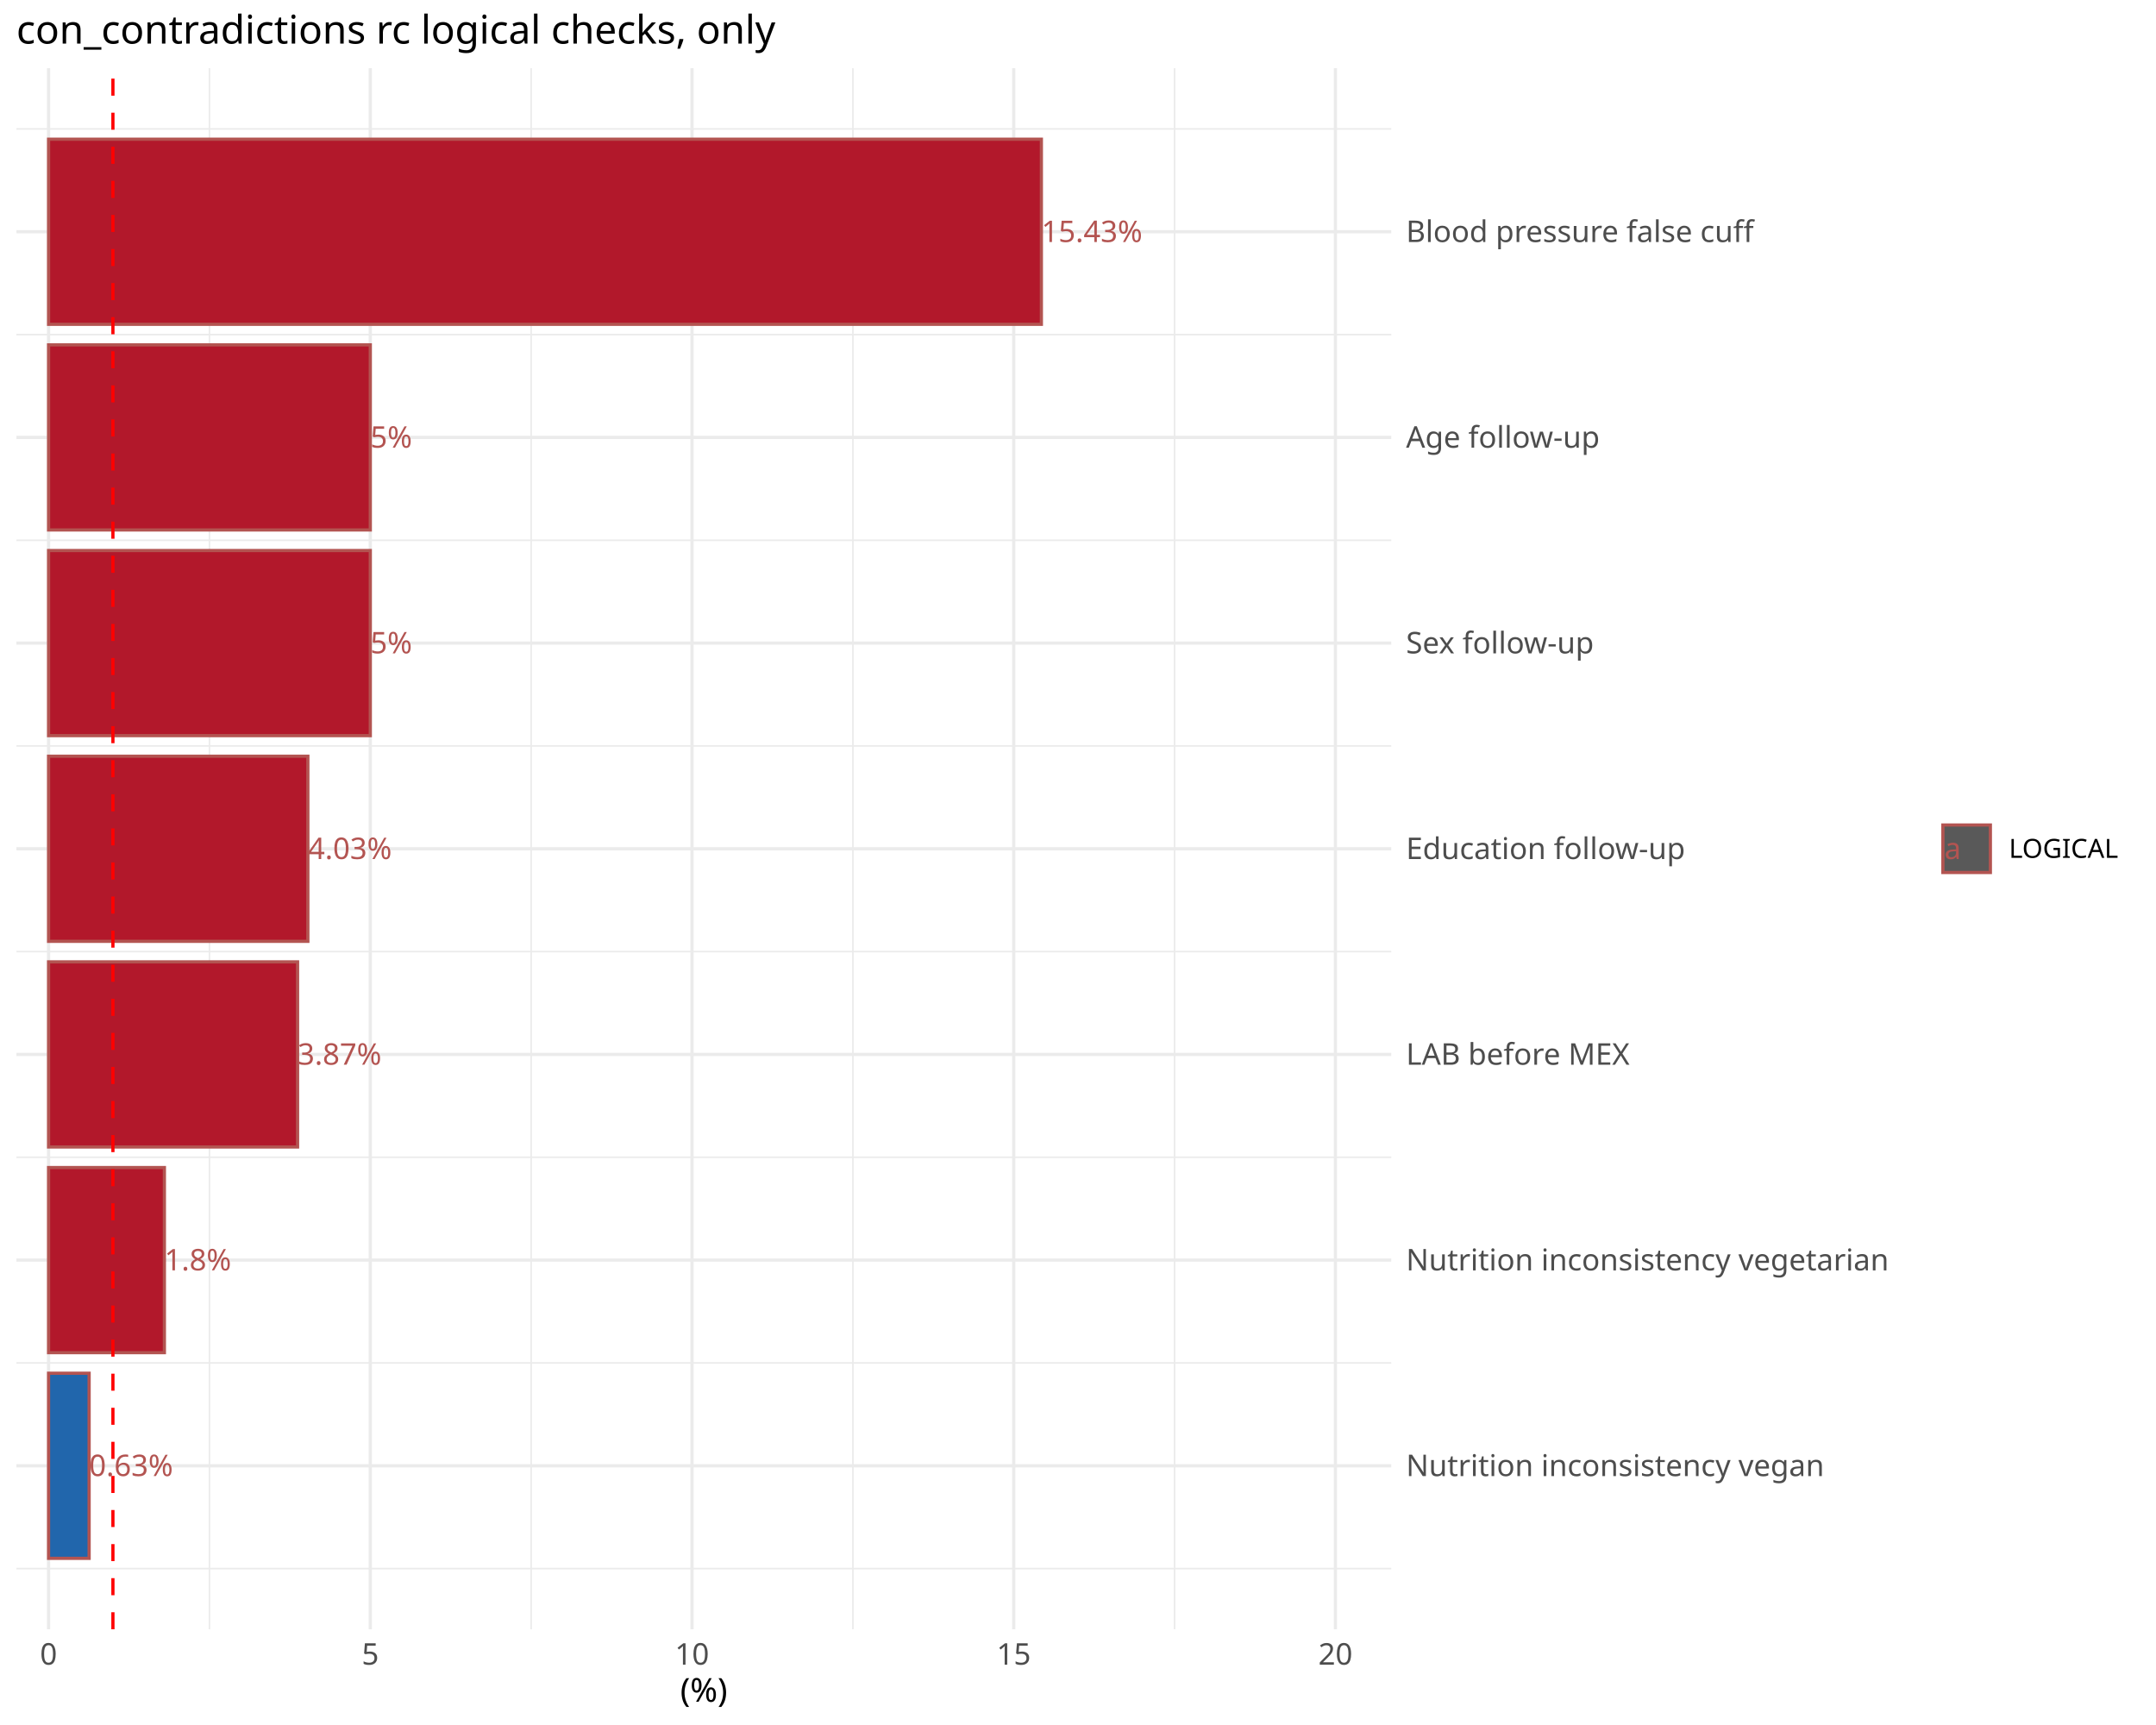
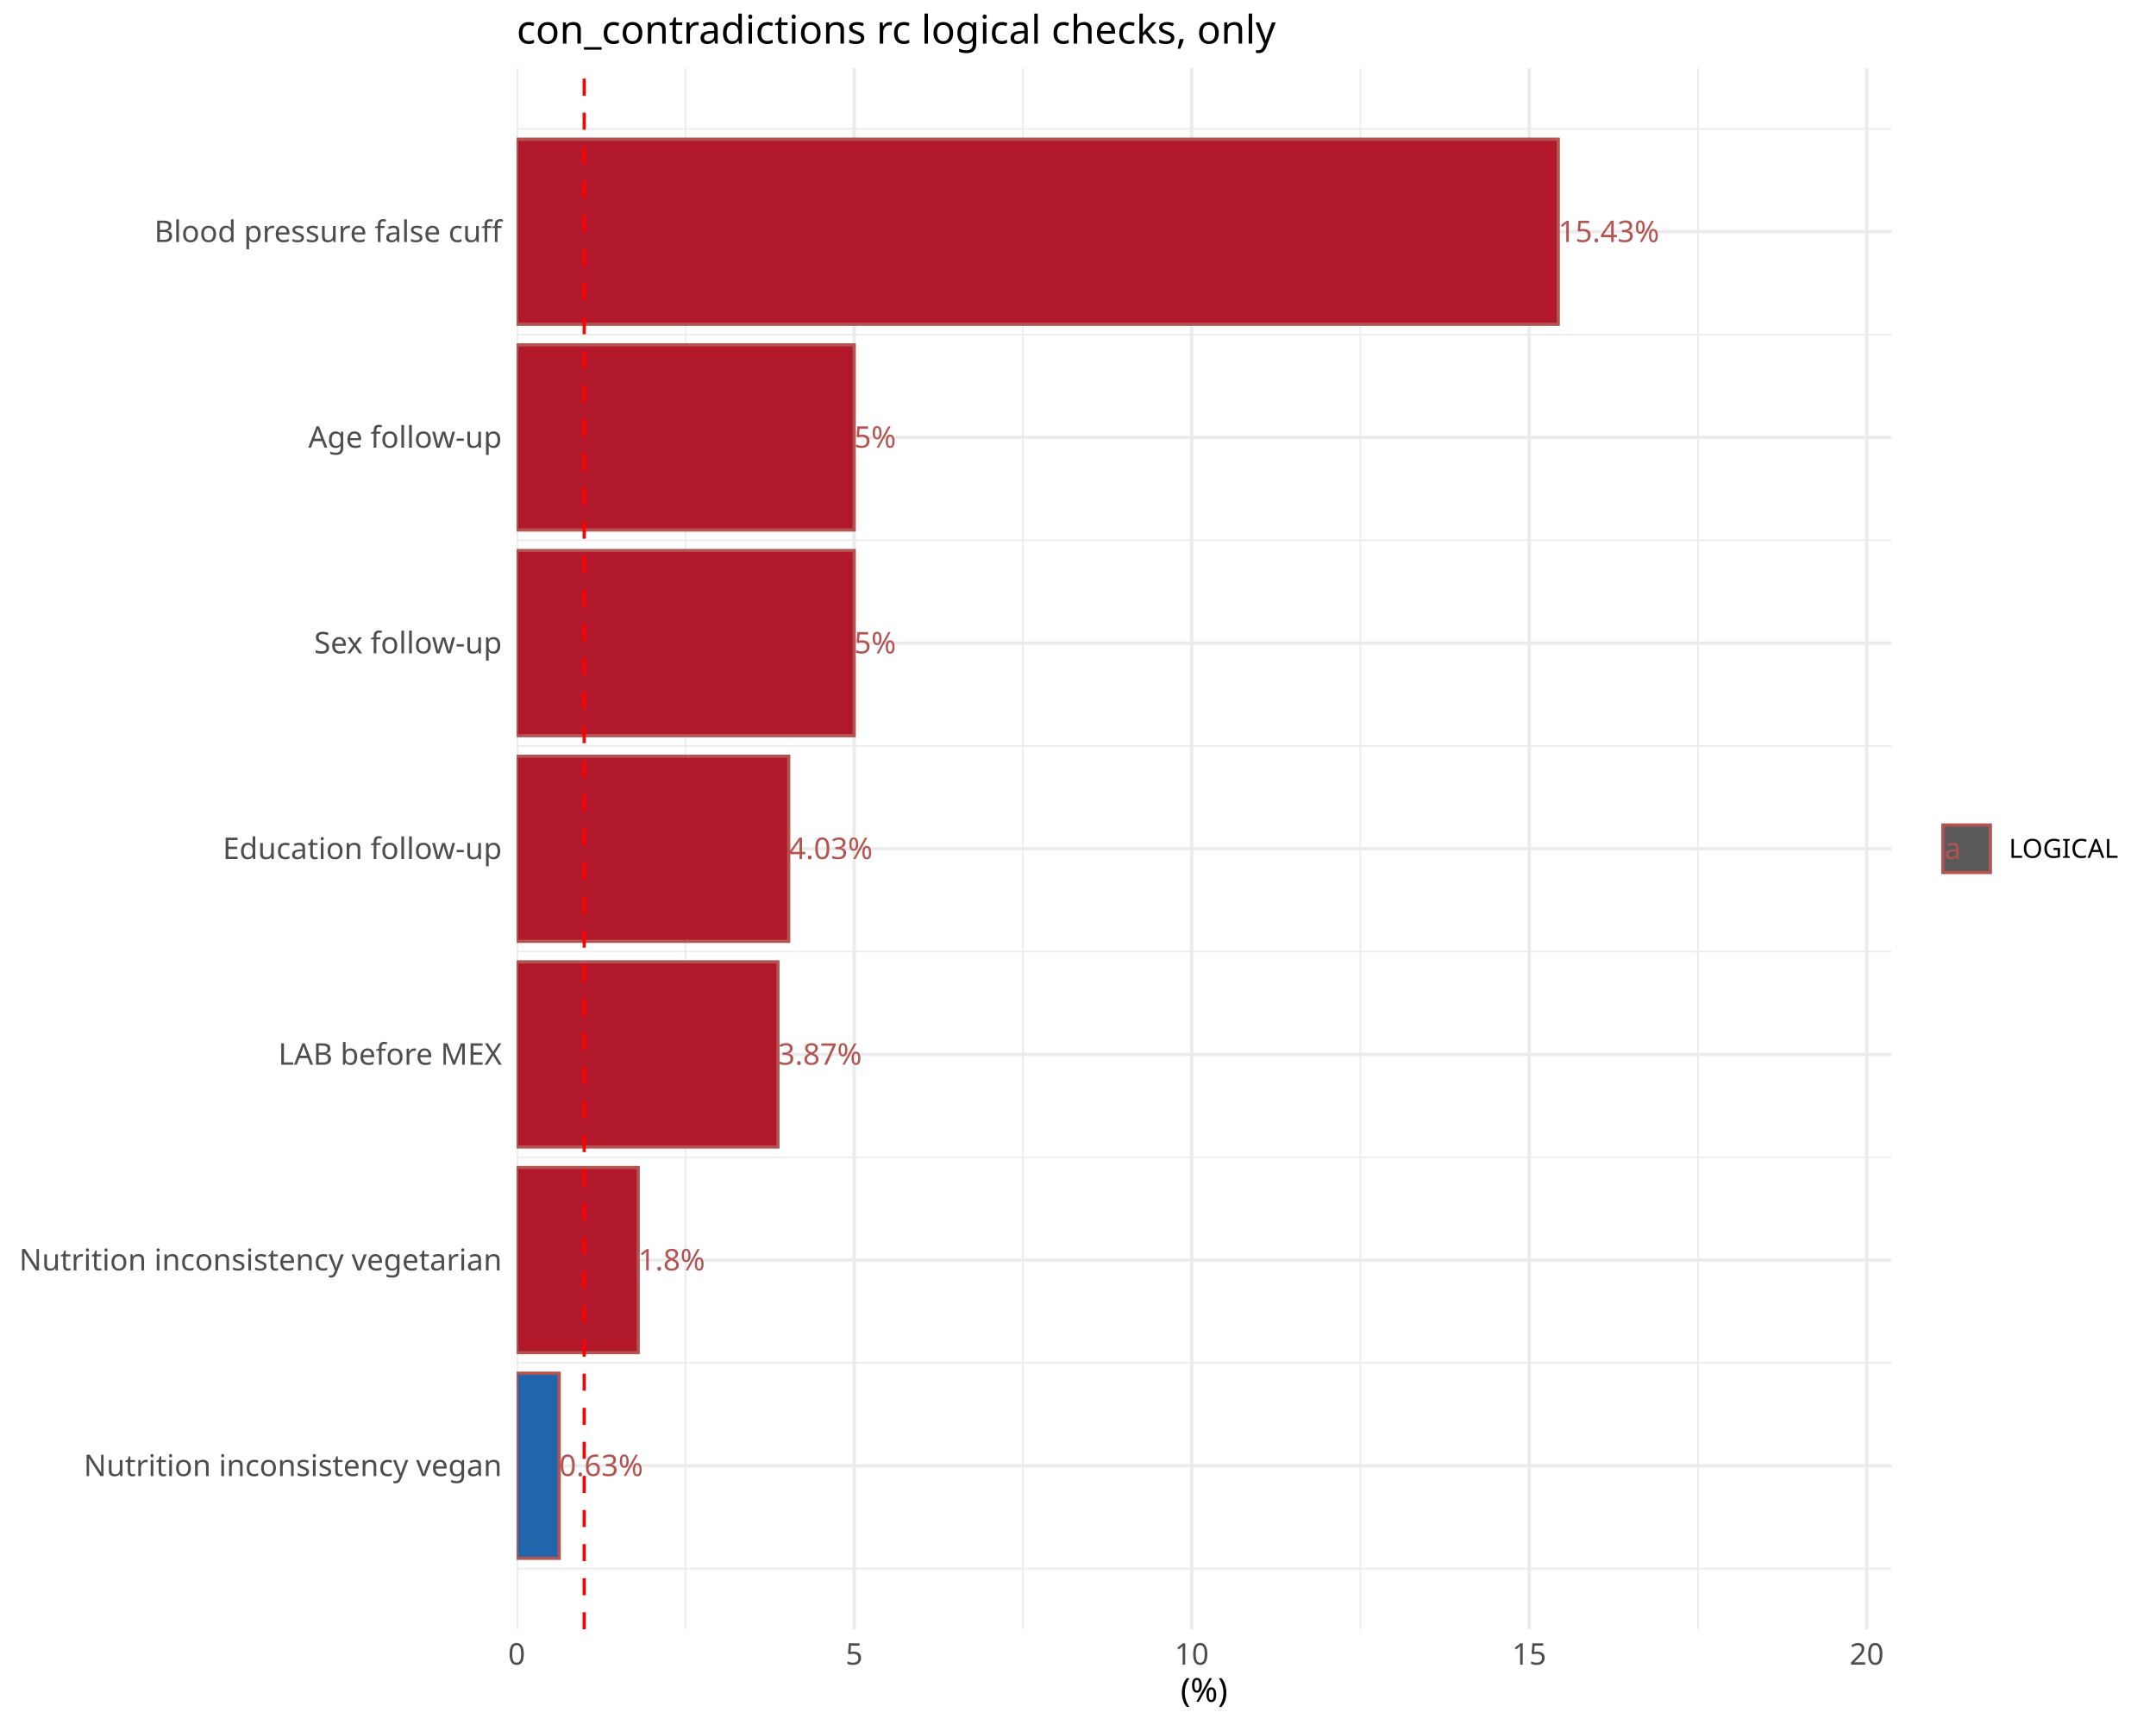
<svg xmlns="http://www.w3.org/2000/svg" class="svglite" data-engine-version="2.0" width="720.00pt" height="576.00pt" viewBox="0 0 720.00 576.00">
  <defs>
    <style type="text/css">
    .svglite line, .svglite polyline, .svglite polygon, .svglite path, .svglite rect, .svglite circle {
      fill: none;
      stroke: #000000;
      stroke-linecap: round;
      stroke-linejoin: round;
      stroke-miterlimit: 10.00;
    }
  </style>
  </defs>
  <rect width="100%" height="100%" style="stroke: none; fill: #FFFFFF;" />
  <defs>
    <clipPath id="cpMC4wMHw3MjAuMDB8MC4wMHw1NzYuMDA=">
      <rect x="0.00" y="0.00" width="720.00" height="576.00" />
    </clipPath>
  </defs>
  <g clip-path="url(#cpMC4wMHw3MjAuMDB8MC4wMHw1NzYuMDA=)">
- </g>
+     <rect x="0.00" y="0.00" width="720.00" height="576.00" style="stroke-width: 1.07; stroke: none; fill: #FFFFFF;" />
+   </g>
  <defs>
-     <clipPath id="cpNS40OHw0NjQuNjJ8MjIuNzh8NTQ0LjA0">
-       <rect x="5.48" y="22.78" width="459.14" height="521.25" />
+     <clipPath id="cpMTcyLjU1fDYzMS42OHwyMi43OHw1NDQuMDQ=">
+       <rect x="172.55" y="22.78" width="459.14" height="521.25" />
    </clipPath>
  </defs>
-   <g clip-path="url(#cpNS40OHw0NjQuNjJ8MjIuNzh8NTQ0LjA0)">
-     <polyline points="5.48,43.04 464.62,43.04 " style="stroke-width: 0.53; stroke: #EBEBEB; stroke-linecap: butt;" />
-     <polyline points="5.48,111.72 464.62,111.72 " style="stroke-width: 0.53; stroke: #EBEBEB; stroke-linecap: butt;" />
-     <polyline points="5.48,180.40 464.62,180.40 " style="stroke-width: 0.53; stroke: #EBEBEB; stroke-linecap: butt;" />
-     <polyline points="5.48,249.07 464.62,249.07 " style="stroke-width: 0.53; stroke: #EBEBEB; stroke-linecap: butt;" />
-     <polyline points="5.48,317.75 464.62,317.75 " style="stroke-width: 0.53; stroke: #EBEBEB; stroke-linecap: butt;" />
-     <polyline points="5.48,386.43 464.62,386.43 " style="stroke-width: 0.53; stroke: #EBEBEB; stroke-linecap: butt;" />
-     <polyline points="5.48,455.10 464.62,455.10 " style="stroke-width: 0.53; stroke: #EBEBEB; stroke-linecap: butt;" />
-     <polyline points="5.48,523.78 464.62,523.78 " style="stroke-width: 0.53; stroke: #EBEBEB; stroke-linecap: butt;" />
-     <polyline points="69.94,544.04 69.94,22.78 " style="stroke-width: 0.53; stroke: #EBEBEB; stroke-linecap: butt;" />
-     <polyline points="177.38,544.04 177.38,22.78 " style="stroke-width: 0.53; stroke: #EBEBEB; stroke-linecap: butt;" />
-     <polyline points="284.82,544.04 284.82,22.78 " style="stroke-width: 0.53; stroke: #EBEBEB; stroke-linecap: butt;" />
-     <polyline points="392.25,544.04 392.25,22.78 " style="stroke-width: 0.53; stroke: #EBEBEB; stroke-linecap: butt;" />
-     <polyline points="5.48,77.38 464.62,77.38 " style="stroke-width: 1.07; stroke: #EBEBEB; stroke-linecap: butt;" />
-     <polyline points="5.48,146.06 464.62,146.06 " style="stroke-width: 1.07; stroke: #EBEBEB; stroke-linecap: butt;" />
-     <polyline points="5.48,214.73 464.62,214.73 " style="stroke-width: 1.07; stroke: #EBEBEB; stroke-linecap: butt;" />
-     <polyline points="5.48,283.41 464.62,283.41 " style="stroke-width: 1.07; stroke: #EBEBEB; stroke-linecap: butt;" />
-     <polyline points="5.48,352.09 464.62,352.09 " style="stroke-width: 1.07; stroke: #EBEBEB; stroke-linecap: butt;" />
-     <polyline points="5.48,420.76 464.62,420.76 " style="stroke-width: 1.07; stroke: #EBEBEB; stroke-linecap: butt;" />
-     <polyline points="5.48,489.44 464.62,489.44 " style="stroke-width: 1.07; stroke: #EBEBEB; stroke-linecap: butt;" />
-     <polyline points="16.22,544.04 16.22,22.78 " style="stroke-width: 1.07; stroke: #EBEBEB; stroke-linecap: butt;" />
-     <polyline points="123.66,544.04 123.66,22.78 " style="stroke-width: 1.07; stroke: #EBEBEB; stroke-linecap: butt;" />
-     <polyline points="231.10,544.04 231.10,22.78 " style="stroke-width: 1.07; stroke: #EBEBEB; stroke-linecap: butt;" />
-     <polyline points="338.54,544.04 338.54,22.78 " style="stroke-width: 1.07; stroke: #EBEBEB; stroke-linecap: butt;" />
-     <polyline points="445.97,544.04 445.97,22.78 " style="stroke-width: 1.07; stroke: #EBEBEB; stroke-linecap: butt;" />
-     <rect x="16.22" y="46.48" width="331.55" height="61.81" style="stroke-width: 1.07; stroke: #B35451; stroke-linecap: butt; stroke-linejoin: miter; fill: #B2182B;" />
-     <rect x="16.22" y="115.15" width="107.44" height="61.81" style="stroke-width: 1.07; stroke: #B35451; stroke-linecap: butt; stroke-linejoin: miter; fill: #B2182B;" />
-     <rect x="16.22" y="183.83" width="107.44" height="61.81" style="stroke-width: 1.07; stroke: #B35451; stroke-linecap: butt; stroke-linejoin: miter; fill: #B2182B;" />
-     <rect x="16.22" y="252.51" width="86.59" height="61.81" style="stroke-width: 1.07; stroke: #B35451; stroke-linecap: butt; stroke-linejoin: miter; fill: #B2182B;" />
-     <rect x="16.22" y="321.18" width="83.16" height="61.81" style="stroke-width: 1.07; stroke: #B35451; stroke-linecap: butt; stroke-linejoin: miter; fill: #B2182B;" />
-     <rect x="16.22" y="389.86" width="38.68" height="61.81" style="stroke-width: 1.07; stroke: #B35451; stroke-linecap: butt; stroke-linejoin: miter; fill: #B2182B;" />
-     <rect x="16.22" y="458.54" width="13.54" height="61.81" style="stroke-width: 1.07; stroke: #B35451; stroke-linecap: butt; stroke-linejoin: miter; fill: #2166AC;" />
-     <line x1="37.71" y1="544.04" x2="37.71" y2="22.78" style="stroke-width: 1.07; stroke: #FF0000; stroke-dasharray: 5.69,5.69; stroke-linecap: butt;" />
-     <text x="347.78" y="80.81" style="font-size: 9.96px; fill: #B35451; font-family: sans;" textLength="36.54px" lengthAdjust="spacingAndGlyphs"> 15.43%</text>
-     <text x="123.66" y="149.48" style="font-size: 9.96px; fill: #B35451; font-family: sans;" textLength="17.16px" lengthAdjust="spacingAndGlyphs"> 5%</text>
-     <text x="123.66" y="218.16" style="font-size: 9.96px; fill: #B35451; font-family: sans;" textLength="17.16px" lengthAdjust="spacingAndGlyphs"> 5%</text>
-     <text x="102.82" y="286.84" style="font-size: 9.96px; fill: #B35451; font-family: sans;" textLength="31.00px" lengthAdjust="spacingAndGlyphs"> 4.03%</text>
-     <text x="99.38" y="355.51" style="font-size: 9.96px; fill: #B35451; font-family: sans;" textLength="31.00px" lengthAdjust="spacingAndGlyphs"> 3.87%</text>
-     <text x="54.90" y="424.19" style="font-size: 9.96px; fill: #B35451; font-family: sans;" textLength="25.47px" lengthAdjust="spacingAndGlyphs"> 1.8%</text>
-     <text x="29.76" y="492.87" style="font-size: 9.96px; fill: #B35451; font-family: sans;" textLength="31.00px" lengthAdjust="spacingAndGlyphs"> 0.63%</text>
+   <g clip-path="url(#cpMTcyLjU1fDYzMS42OHwyMi43OHw1NDQuMDQ=)">
+     <polyline points="172.55,523.78 631.68,523.78 " style="stroke-width: 0.53; stroke: #EBEBEB; stroke-linecap: butt;" />
+     <polyline points="172.55,455.10 631.68,455.10 " style="stroke-width: 0.53; stroke: #EBEBEB; stroke-linecap: butt;" />
+     <polyline points="172.55,386.43 631.68,386.43 " style="stroke-width: 0.53; stroke: #EBEBEB; stroke-linecap: butt;" />
+     <polyline points="172.55,317.75 631.68,317.75 " style="stroke-width: 0.53; stroke: #EBEBEB; stroke-linecap: butt;" />
+     <polyline points="172.55,249.07 631.68,249.07 " style="stroke-width: 0.53; stroke: #EBEBEB; stroke-linecap: butt;" />
+     <polyline points="172.55,180.40 631.68,180.40 " style="stroke-width: 0.53; stroke: #EBEBEB; stroke-linecap: butt;" />
+     <polyline points="172.55,111.72 631.68,111.72 " style="stroke-width: 0.53; stroke: #EBEBEB; stroke-linecap: butt;" />
+     <polyline points="172.55,43.04 631.68,43.04 " style="stroke-width: 0.53; stroke: #EBEBEB; stroke-linecap: butt;" />
+     <polyline points="228.90,544.04 228.90,22.78 " style="stroke-width: 0.53; stroke: #EBEBEB; stroke-linecap: butt;" />
+     <polyline points="341.62,544.04 341.62,22.78 " style="stroke-width: 0.53; stroke: #EBEBEB; stroke-linecap: butt;" />
+     <polyline points="454.33,544.04 454.33,22.78 " style="stroke-width: 0.53; stroke: #EBEBEB; stroke-linecap: butt;" />
+     <polyline points="567.04,544.04 567.04,22.78 " style="stroke-width: 0.53; stroke: #EBEBEB; stroke-linecap: butt;" />
+     <polyline points="172.55,489.44 631.68,489.44 " style="stroke-width: 1.07; stroke: #EBEBEB; stroke-linecap: butt;" />
+     <polyline points="172.55,420.76 631.68,420.76 " style="stroke-width: 1.07; stroke: #EBEBEB; stroke-linecap: butt;" />
+     <polyline points="172.55,352.09 631.68,352.09 " style="stroke-width: 1.07; stroke: #EBEBEB; stroke-linecap: butt;" />
+     <polyline points="172.55,283.41 631.68,283.41 " style="stroke-width: 1.07; stroke: #EBEBEB; stroke-linecap: butt;" />
+     <polyline points="172.55,214.73 631.68,214.73 " style="stroke-width: 1.07; stroke: #EBEBEB; stroke-linecap: butt;" />
+     <polyline points="172.55,146.06 631.68,146.06 " style="stroke-width: 1.07; stroke: #EBEBEB; stroke-linecap: butt;" />
+     <polyline points="172.55,77.38 631.68,77.38 " style="stroke-width: 1.07; stroke: #EBEBEB; stroke-linecap: butt;" />
+     <polyline points="172.55,544.04 172.55,22.78 " style="stroke-width: 1.07; stroke: #EBEBEB; stroke-linecap: butt;" />
+     <polyline points="285.26,544.04 285.26,22.78 " style="stroke-width: 1.07; stroke: #EBEBEB; stroke-linecap: butt;" />
+     <polyline points="397.97,544.04 397.97,22.78 " style="stroke-width: 1.07; stroke: #EBEBEB; stroke-linecap: butt;" />
+     <polyline points="510.69,544.04 510.69,22.78 " style="stroke-width: 1.07; stroke: #EBEBEB; stroke-linecap: butt;" />
+     <polyline points="623.40,544.04 623.40,22.78 " style="stroke-width: 1.07; stroke: #EBEBEB; stroke-linecap: butt;" />
+     <rect x="172.55" y="458.54" width="14.20" height="61.81" style="stroke-width: 1.07; stroke: #B35451; stroke-linecap: butt; stroke-linejoin: miter; fill: #2166AC;" />
+     <rect x="172.55" y="389.86" width="40.58" height="61.81" style="stroke-width: 1.07; stroke: #B35451; stroke-linecap: butt; stroke-linejoin: miter; fill: #B2182B;" />
+     <rect x="172.55" y="321.18" width="87.24" height="61.81" style="stroke-width: 1.07; stroke: #B35451; stroke-linecap: butt; stroke-linejoin: miter; fill: #B2182B;" />
+     <rect x="172.55" y="252.51" width="90.85" height="61.81" style="stroke-width: 1.07; stroke: #B35451; stroke-linecap: butt; stroke-linejoin: miter; fill: #B2182B;" />
+     <rect x="172.55" y="183.83" width="112.71" height="61.81" style="stroke-width: 1.07; stroke: #B35451; stroke-linecap: butt; stroke-linejoin: miter; fill: #B2182B;" />
+     <rect x="172.55" y="115.15" width="112.71" height="61.81" style="stroke-width: 1.07; stroke: #B35451; stroke-linecap: butt; stroke-linejoin: miter; fill: #B2182B;" />
+     <rect x="172.55" y="46.48" width="347.83" height="61.81" style="stroke-width: 1.07; stroke: #B35451; stroke-linecap: butt; stroke-linejoin: miter; fill: #B2182B;" />
+     <line x1="195.09" y1="544.04" x2="195.09" y2="22.78" style="stroke-width: 1.07; stroke: #FF0000; stroke-dasharray: 5.69,5.69; stroke-linecap: butt;" />
+     <text x="186.75" y="492.87" style="font-size: 9.96px; fill: #B35451; font-family: sans;" textLength="31.00px" lengthAdjust="spacingAndGlyphs"> 0.63%</text>
+     <text x="213.12" y="424.19" style="font-size: 9.96px; fill: #B35451; font-family: sans;" textLength="25.47px" lengthAdjust="spacingAndGlyphs"> 1.8%</text>
+     <text x="259.79" y="355.51" style="font-size: 9.96px; fill: #B35451; font-family: sans;" textLength="31.00px" lengthAdjust="spacingAndGlyphs"> 3.87%</text>
+     <text x="263.39" y="286.84" style="font-size: 9.96px; fill: #B35451; font-family: sans;" textLength="31.00px" lengthAdjust="spacingAndGlyphs"> 4.03%</text>
+     <text x="285.26" y="218.16" style="font-size: 9.96px; fill: #B35451; font-family: sans;" textLength="17.16px" lengthAdjust="spacingAndGlyphs"> 5%</text>
+     <text x="285.26" y="149.48" style="font-size: 9.96px; fill: #B35451; font-family: sans;" textLength="17.16px" lengthAdjust="spacingAndGlyphs"> 5%</text>
+     <text x="520.38" y="80.81" style="font-size: 9.96px; fill: #B35451; font-family: sans;" textLength="36.54px" lengthAdjust="spacingAndGlyphs"> 15.43%</text>
  </g>
  <g clip-path="url(#cpMC4wMHw3MjAuMDB8MC4wMHw1NzYuMDA=)">
-     <text x="469.55" y="80.82" style="font-size: 10.00px; fill: #4D4D4D; font-family: sans;" textLength="110.08px" lengthAdjust="spacingAndGlyphs">Blood pressure false cuff</text>
-     <text x="469.55" y="149.50" style="font-size: 10.00px; fill: #4D4D4D; font-family: sans;" textLength="60.59px" lengthAdjust="spacingAndGlyphs">Age follow-up</text>
-     <text x="469.55" y="218.18" style="font-size: 10.00px; fill: #4D4D4D; font-family: sans;" textLength="60.04px" lengthAdjust="spacingAndGlyphs">Sex follow-up</text>
-     <text x="469.55" y="286.85" style="font-size: 10.00px; fill: #4D4D4D; font-family: sans;" textLength="87.28px" lengthAdjust="spacingAndGlyphs">Education follow-up</text>
-     <text x="469.55" y="355.53" style="font-size: 10.00px; fill: #4D4D4D; font-family: sans;" textLength="74.50px" lengthAdjust="spacingAndGlyphs">LAB before MEX</text>
-     <text x="469.55" y="424.20" style="font-size: 10.00px; fill: #4D4D4D; font-family: sans;" textLength="149.54px" lengthAdjust="spacingAndGlyphs">Nutrition inconsistency vegetarian</text>
-     <text x="469.55" y="492.88" style="font-size: 10.00px; fill: #4D4D4D; font-family: sans;" textLength="130.09px" lengthAdjust="spacingAndGlyphs">Nutrition inconsistency vegan</text>
-     <text x="16.22" y="555.85" text-anchor="middle" style="font-size: 10.00px; fill: #4D4D4D; font-family: sans;" textLength="5.56px" lengthAdjust="spacingAndGlyphs">0</text>
-     <text x="123.66" y="555.85" text-anchor="middle" style="font-size: 10.00px; fill: #4D4D4D; font-family: sans;" textLength="5.56px" lengthAdjust="spacingAndGlyphs">5</text>
-     <text x="231.10" y="555.85" text-anchor="middle" style="font-size: 10.00px; fill: #4D4D4D; font-family: sans;" textLength="11.12px" lengthAdjust="spacingAndGlyphs">10</text>
-     <text x="338.54" y="555.85" text-anchor="middle" style="font-size: 10.00px; fill: #4D4D4D; font-family: sans;" textLength="11.12px" lengthAdjust="spacingAndGlyphs">15</text>
-     <text x="445.97" y="555.85" text-anchor="middle" style="font-size: 10.00px; fill: #4D4D4D; font-family: sans;" textLength="11.12px" lengthAdjust="spacingAndGlyphs">20</text>
-     <text x="235.05" y="568.24" text-anchor="middle" style="font-size: 11.00px; font-family: sans;" textLength="17.11px" lengthAdjust="spacingAndGlyphs">(%)</text>
+     <text x="167.62" y="492.88" text-anchor="end" style="font-size: 10.00px; fill: #4D4D4D; font-family: sans;" textLength="130.09px" lengthAdjust="spacingAndGlyphs">Nutrition inconsistency vegan</text>
+     <text x="167.62" y="424.20" text-anchor="end" style="font-size: 10.00px; fill: #4D4D4D; font-family: sans;" textLength="149.54px" lengthAdjust="spacingAndGlyphs">Nutrition inconsistency vegetarian</text>
+     <text x="167.62" y="355.53" text-anchor="end" style="font-size: 10.00px; fill: #4D4D4D; font-family: sans;" textLength="74.50px" lengthAdjust="spacingAndGlyphs">LAB before MEX</text>
+     <text x="167.62" y="286.85" text-anchor="end" style="font-size: 10.00px; fill: #4D4D4D; font-family: sans;" textLength="87.28px" lengthAdjust="spacingAndGlyphs">Education follow-up</text>
+     <text x="167.62" y="218.18" text-anchor="end" style="font-size: 10.00px; fill: #4D4D4D; font-family: sans;" textLength="60.04px" lengthAdjust="spacingAndGlyphs">Sex follow-up</text>
+     <text x="167.62" y="149.50" text-anchor="end" style="font-size: 10.00px; fill: #4D4D4D; font-family: sans;" textLength="60.59px" lengthAdjust="spacingAndGlyphs">Age follow-up</text>
+     <text x="167.62" y="80.82" text-anchor="end" style="font-size: 10.00px; fill: #4D4D4D; font-family: sans;" textLength="110.08px" lengthAdjust="spacingAndGlyphs">Blood pressure false cuff</text>
+     <text x="172.55" y="555.85" text-anchor="middle" style="font-size: 10.00px; fill: #4D4D4D; font-family: sans;" textLength="5.56px" lengthAdjust="spacingAndGlyphs">0</text>
+     <text x="285.26" y="555.85" text-anchor="middle" style="font-size: 10.00px; fill: #4D4D4D; font-family: sans;" textLength="5.56px" lengthAdjust="spacingAndGlyphs">5</text>
+     <text x="397.97" y="555.85" text-anchor="middle" style="font-size: 10.00px; fill: #4D4D4D; font-family: sans;" textLength="11.12px" lengthAdjust="spacingAndGlyphs">10</text>
+     <text x="510.69" y="555.85" text-anchor="middle" style="font-size: 10.00px; fill: #4D4D4D; font-family: sans;" textLength="11.12px" lengthAdjust="spacingAndGlyphs">15</text>
+     <text x="623.40" y="555.85" text-anchor="middle" style="font-size: 10.00px; fill: #4D4D4D; font-family: sans;" textLength="11.12px" lengthAdjust="spacingAndGlyphs">20</text>
+     <text x="402.12" y="568.24" text-anchor="middle" style="font-size: 11.00px; font-family: sans;" textLength="17.11px" lengthAdjust="spacingAndGlyphs">(%)</text>
    <rect x="648.83" y="275.48" width="15.86" height="15.86" style="stroke-width: 1.07; stroke: #B35451; stroke-linecap: butt; stroke-linejoin: miter; fill: #595959;" />
    <text x="649.32" y="286.84" style="font-size: 9.96px; fill: #B35451; font-family: sans;" textLength="5.54px" lengthAdjust="spacingAndGlyphs">a</text>
    <text x="670.88" y="286.44" style="font-size: 8.80px; font-family: sans;" textLength="38.16px" lengthAdjust="spacingAndGlyphs">LOGICAL</text>
-     <text x="5.48" y="14.56" style="font-size: 13.20px; font-family: sans;" textLength="242.17px" lengthAdjust="spacingAndGlyphs">con_contradictions rc logical checks, only</text>
+     <text x="172.55" y="14.56" style="font-size: 13.20px; font-family: sans;" textLength="242.17px" lengthAdjust="spacingAndGlyphs">con_contradictions rc logical checks, only</text>
  </g>
</svg>
